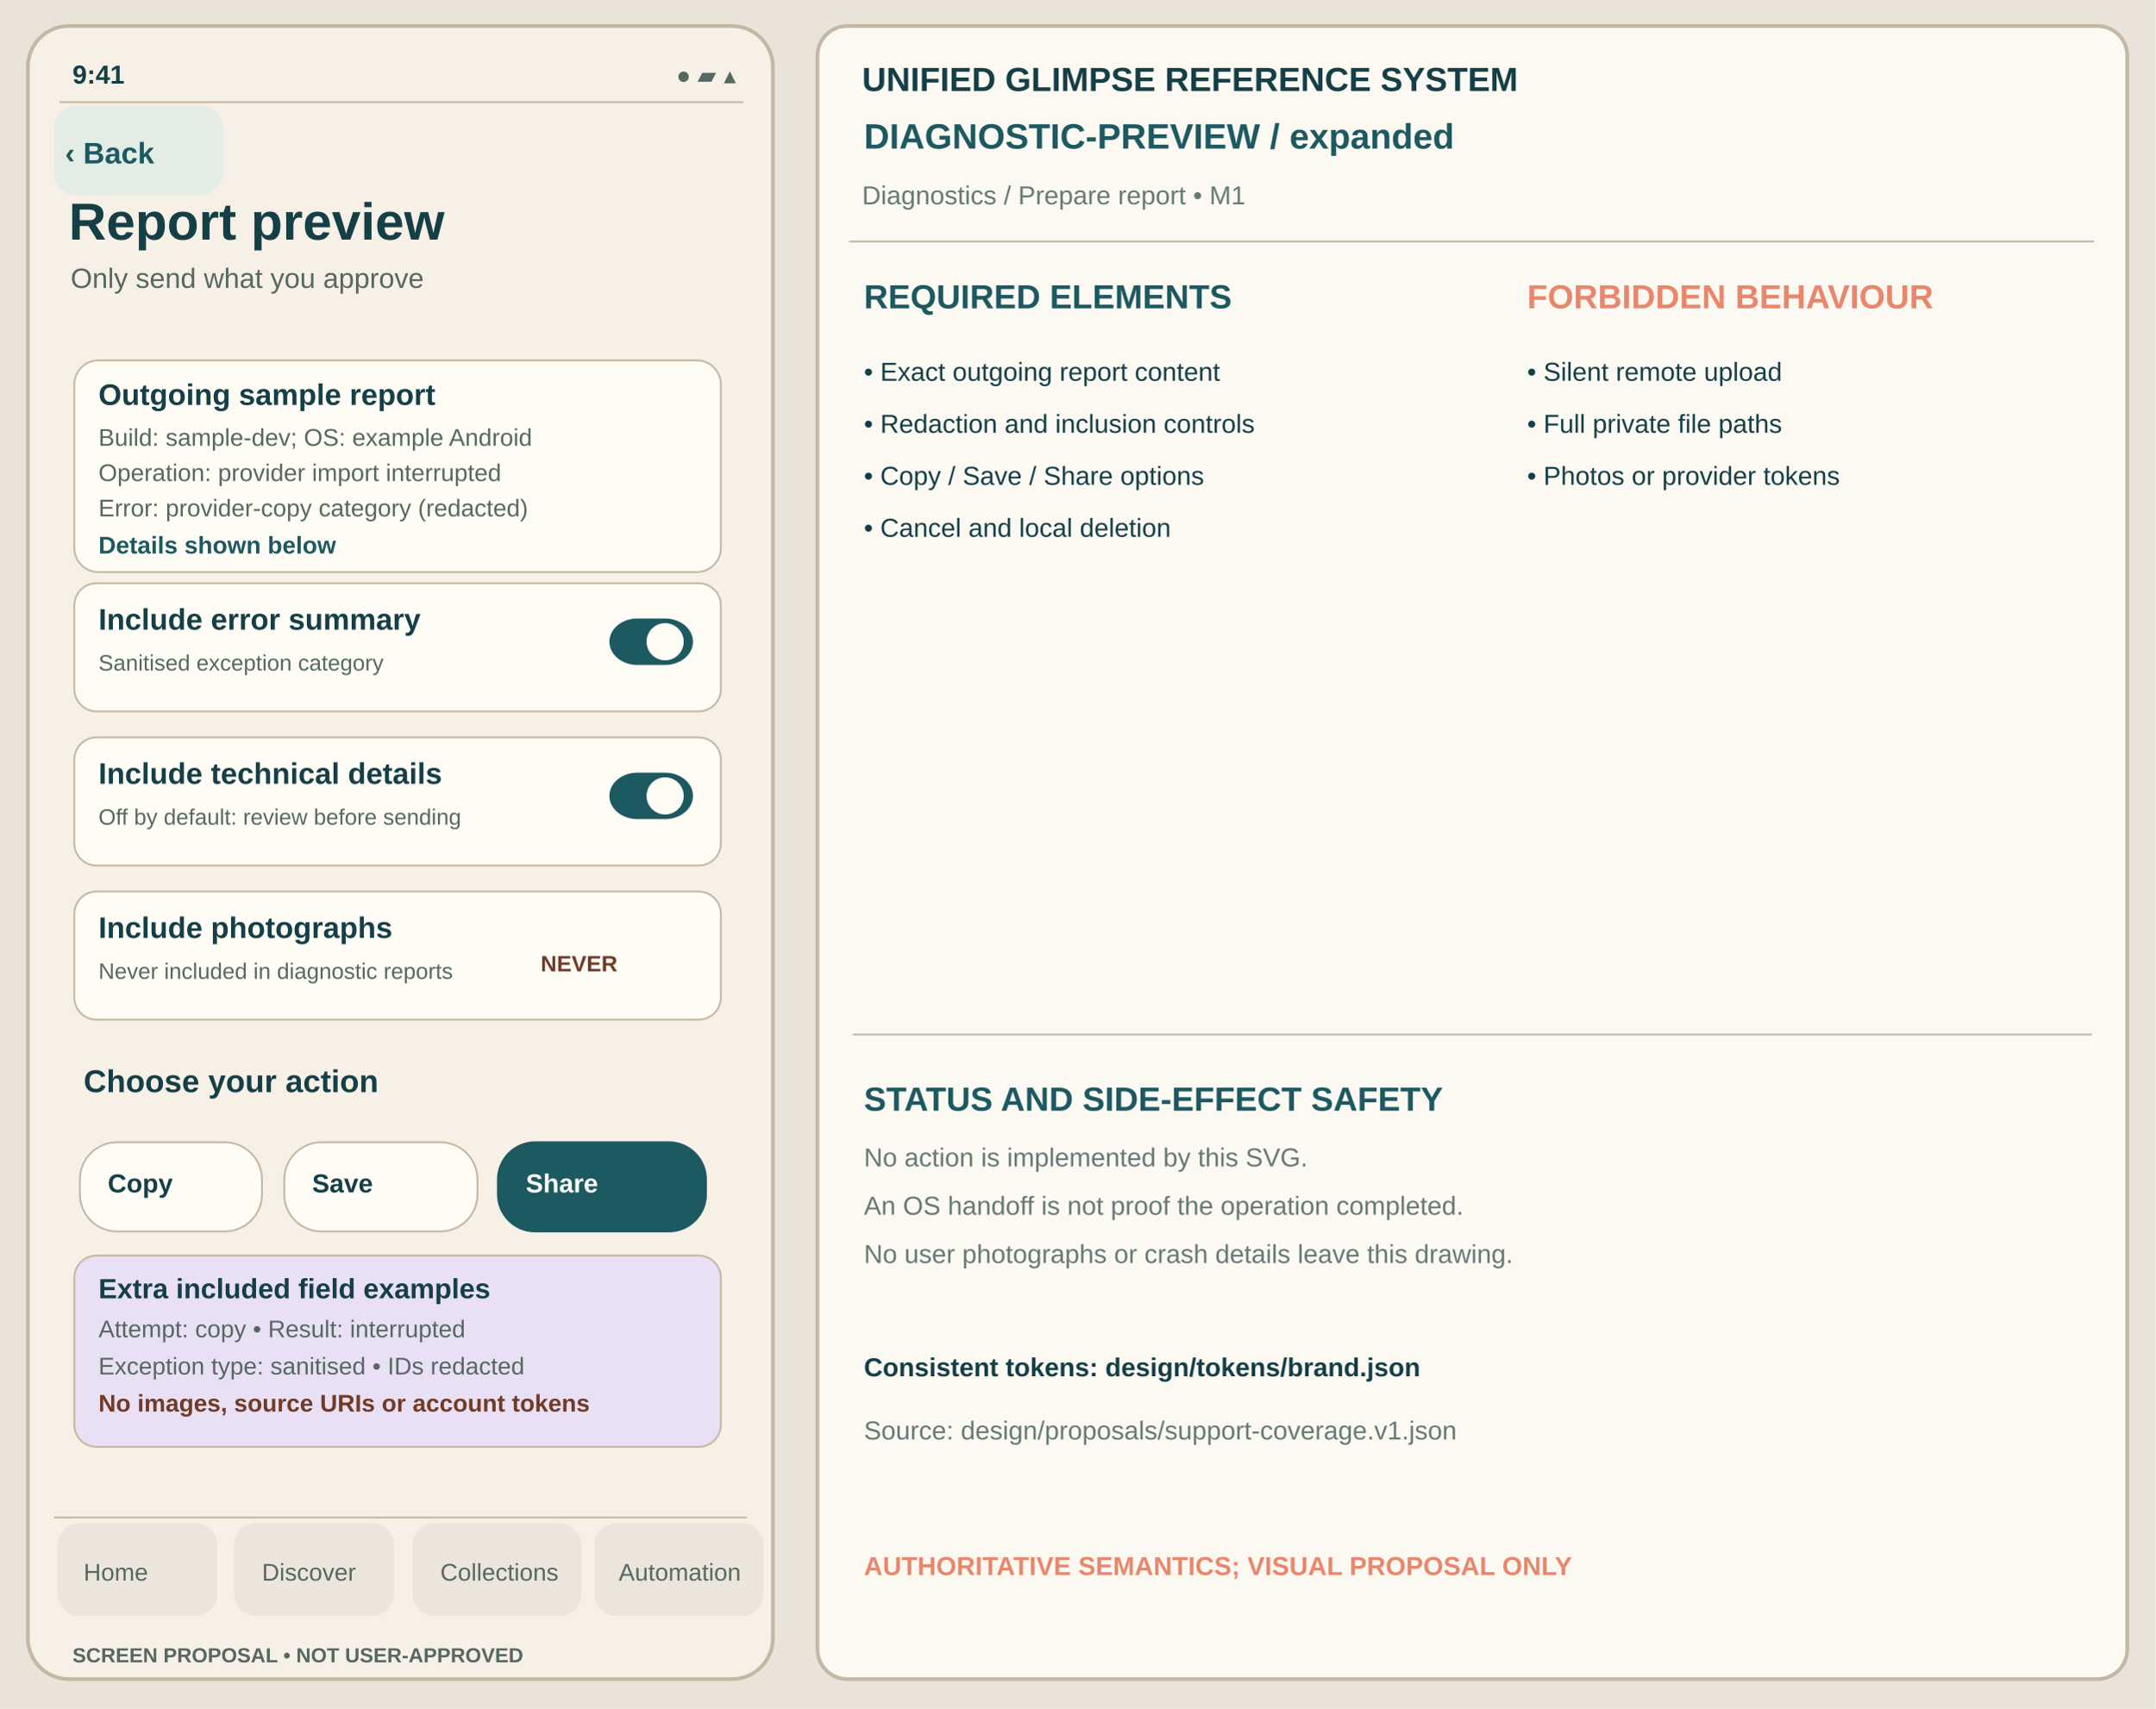
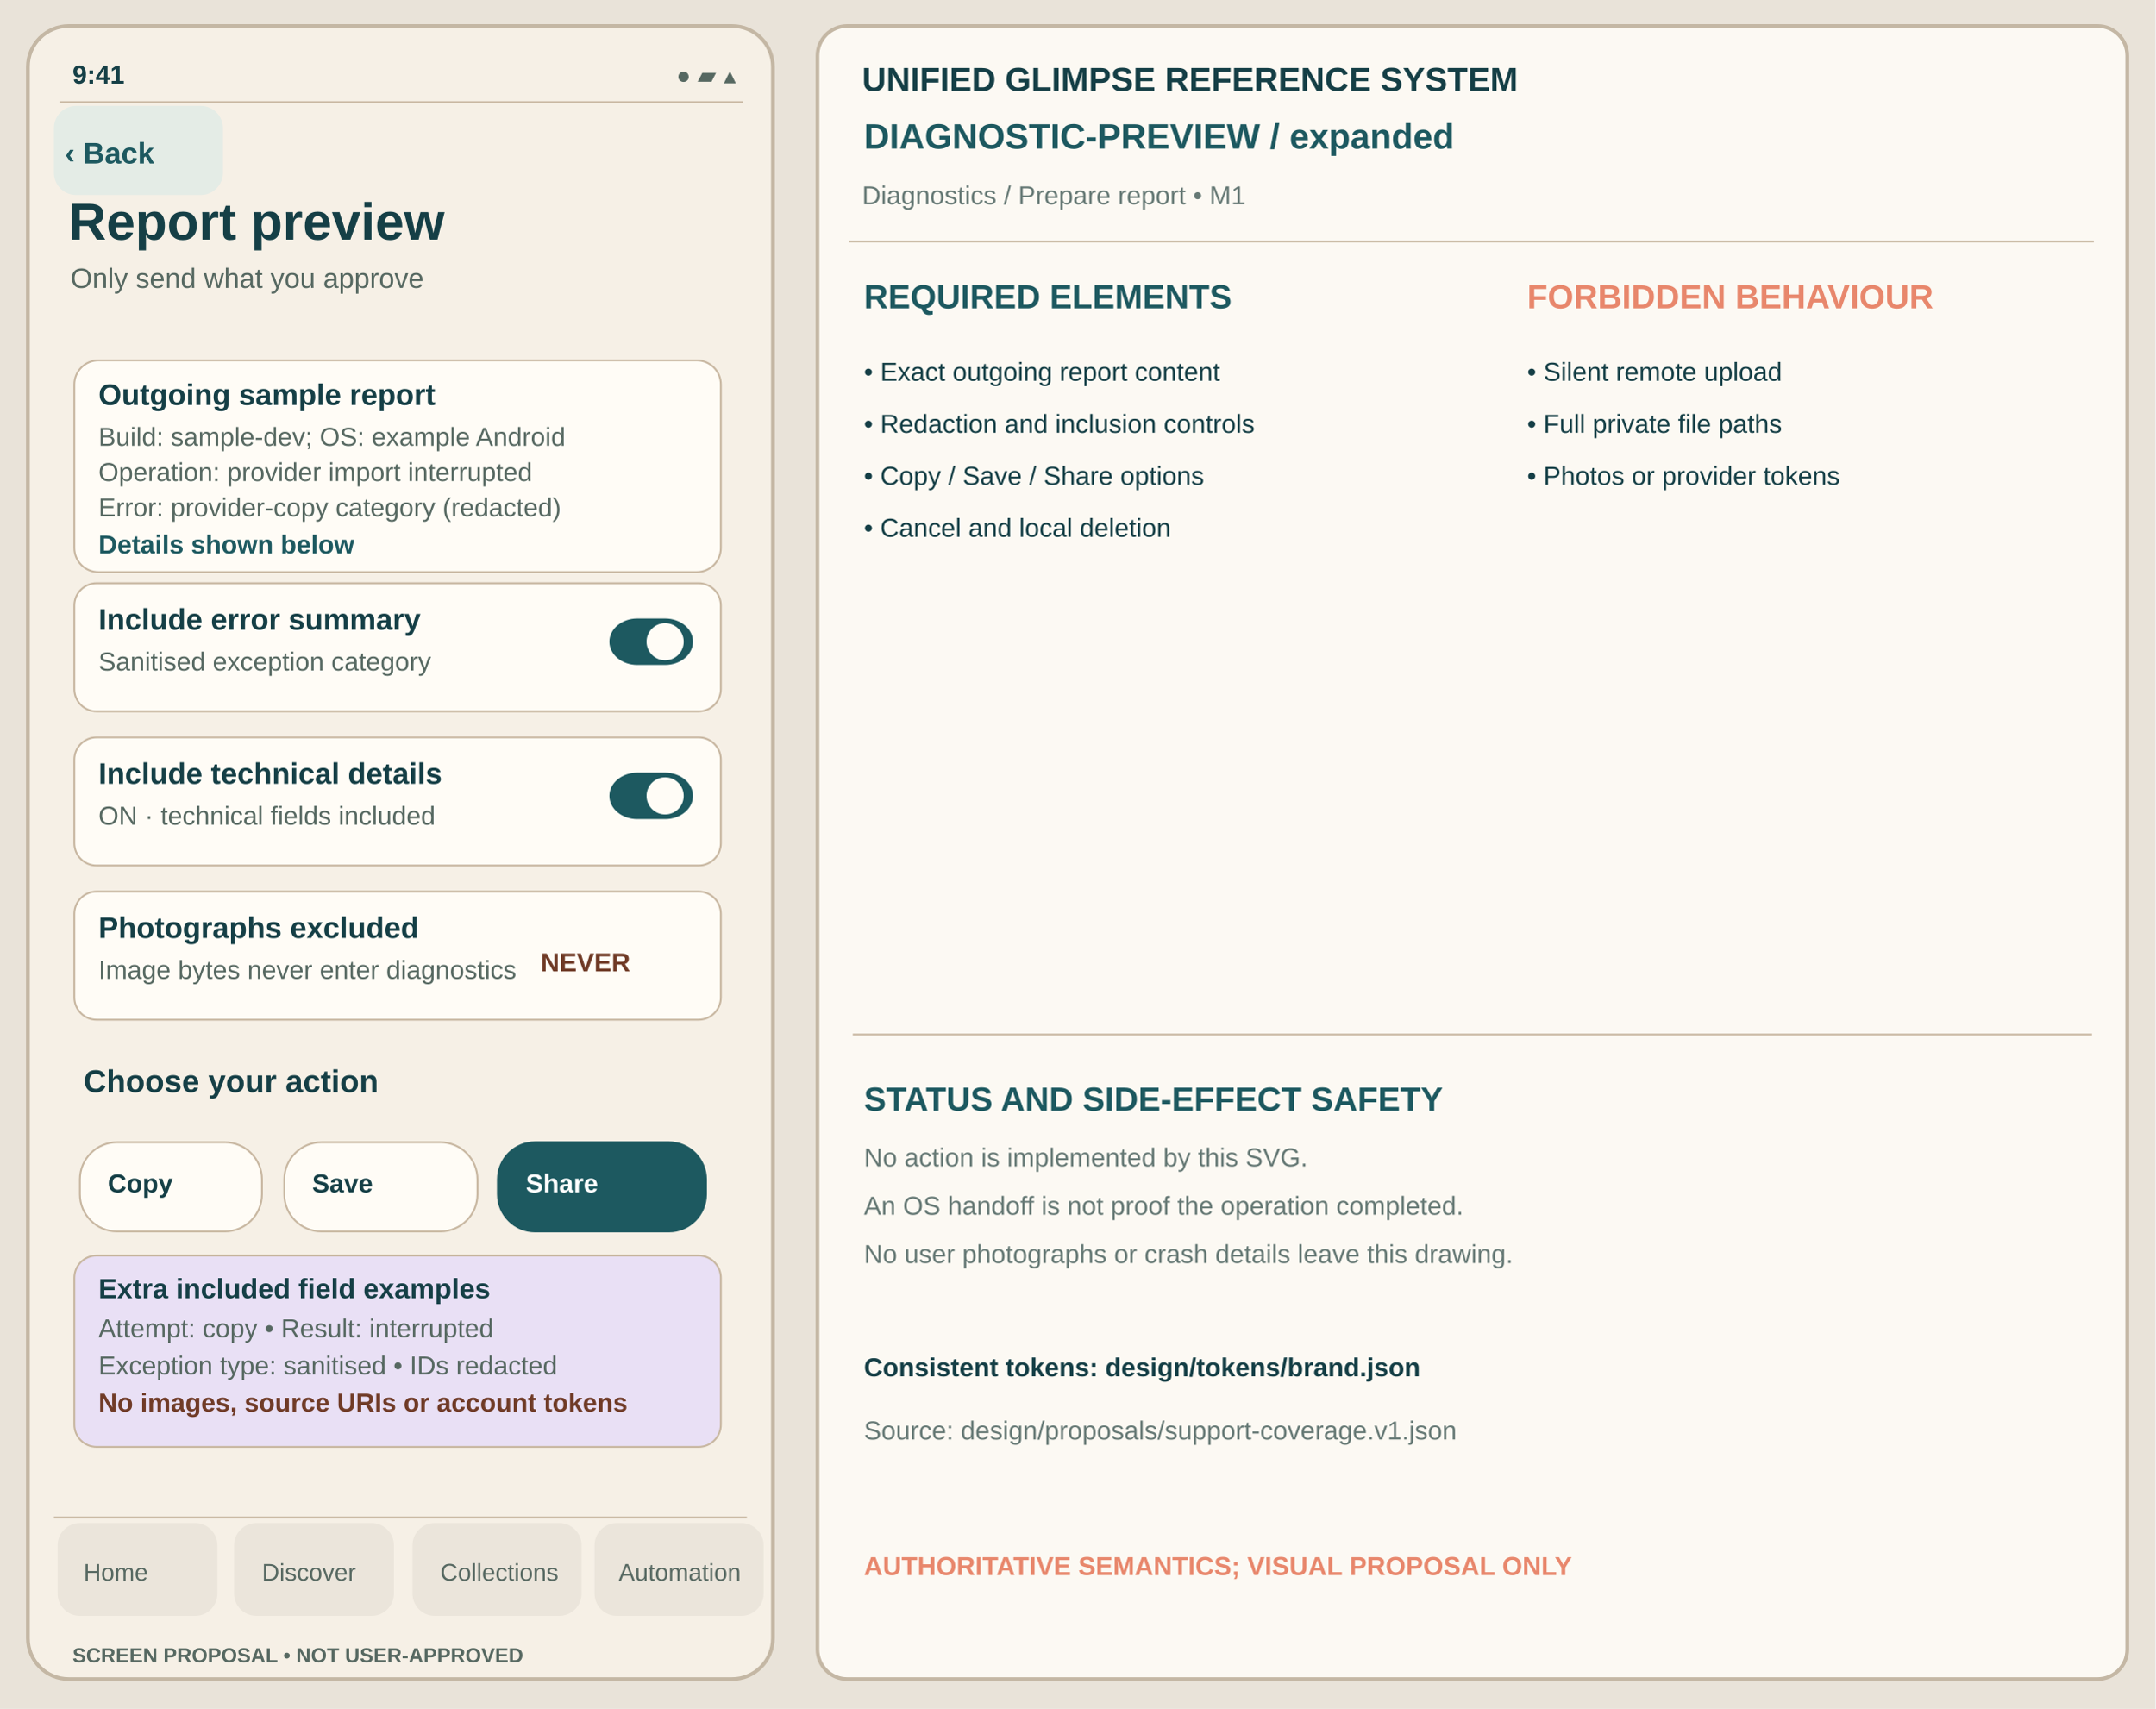
<svg xmlns="http://www.w3.org/2000/svg" viewBox="0 0 1160 920" width="1160" height="920" role="img" aria-label="Report preview expanded unapproved Glimpse visual reference">
  <rect width="1160" height="920" fill="#E9E3D9" />
  <rect x="15" y="14" width="401" height="890" rx="22" fill="#F6F0E6" stroke="#C4B7A4" stroke-width="2" />
  <text x="39" y="45" font-family="Arial,Helvetica,sans-serif" fill="#153F46" font-size="14" font-weight="600">9:41</text>
  <text x="364" y="45" font-family="Arial,Helvetica,sans-serif" fill="#566861" font-size="13" font-weight="400">●  ▰  ▴</text>
  <path d="M32 55h368" stroke="#C8B7A1" />
  <rect x="29" y="57" width="91" height="48" rx="12" fill="#E4ECE6" data-control="back" data-focus-order="1" data-hit-width="91" data-hit-height="48" />
  <text x="35" y="88" font-family="Arial,Helvetica,sans-serif" fill="#1D5960" font-size="16" font-weight="650">‹ Back</text>
  <text x="37" y="129" font-family="Arial,Helvetica,sans-serif" fill="#153F46" font-size="28" font-weight="700">Report preview</text>
  <text x="38" y="155" font-family="Arial,Helvetica,sans-serif" fill="#566861" font-size="15" font-weight="400">Only send what you approve</text>
  <g id="support-body" transform="translate(0,-24)">
    <rect x="40" y="218" width="348" height="114" rx="13" fill="#FFFCF6" stroke="#C8B7A1" />
    <text x="53" y="242" font-family="Arial,Helvetica,sans-serif" fill="#153F46" font-size="16" font-weight="700">Outgoing sample report</text>
-     <text x="53" y="264" font-family="Arial,Helvetica,sans-serif" fill="#566861" font-size="13">Build: sample-dev; OS: example Android</text>
-     <text x="53" y="283" font-family="Arial,Helvetica,sans-serif" fill="#566861" font-size="13">Operation: provider import interrupted</text>
-     <text x="53" y="302" font-family="Arial,Helvetica,sans-serif" fill="#566861" font-size="13">Error: provider-copy category (redacted)</text>
-     <text x="53" y="322" font-family="Arial,Helvetica,sans-serif" fill="#1D5960" font-size="13" font-weight="650">Details shown below</text>
+     <text x="53" y="264" font-family="Arial,Helvetica,sans-serif" fill="#566861" font-size="14">Build: sample-dev; OS: example Android</text>
+     <text x="53" y="283" font-family="Arial,Helvetica,sans-serif" fill="#566861" font-size="14">Operation: provider import interrupted</text>
+     <text x="53" y="302" font-family="Arial,Helvetica,sans-serif" fill="#566861" font-size="14">Error: provider-copy category (redacted)</text>
+     <text x="53" y="322" font-family="Arial,Helvetica,sans-serif" fill="#1D5960" font-size="14" font-weight="650">Details shown below</text>
    <rect data-control="include-error-summary" data-focus-order="2" data-hit-width="348" data-hit-height="69" x="40" y="338" width="348" height="69" rx="12" fill="#FFFCF6" stroke="#C8B7A1" stroke-width="1" />
    <text x="53" y="363" font-family="Arial,Helvetica,sans-serif" fill="#153F46" font-size="16" font-weight="650">Include error summary</text>
-     <text x="53" y="385" font-family="Arial,Helvetica,sans-serif" fill="#566861" font-size="12" font-weight="400">Sanitised exception category</text>
+     <text x="53" y="385" font-family="Arial,Helvetica,sans-serif" fill="#566861" font-size="14" font-weight="400">Sanitised exception category</text>
    <rect x="328" y="357" width="45" height="25" rx="15" fill="#1D5960" stroke="none" stroke-width="1" />
    <circle cx="358" cy="369.5" r="10" fill="#FFFCF6" />
    <rect data-control="include-technical-details" data-focus-order="3" data-hit-width="348" data-hit-height="69" x="40" y="421" width="348" height="69" rx="12" fill="#FFFCF6" stroke="#C8B7A1" stroke-width="1" />
    <text x="53" y="446" font-family="Arial,Helvetica,sans-serif" fill="#153F46" font-size="16" font-weight="650">Include technical details</text>
-     <text x="53" y="468" font-family="Arial,Helvetica,sans-serif" fill="#566861" font-size="12" font-weight="400">Off by default: review before sending</text>
+     <text x="53" y="468" font-family="Arial,Helvetica,sans-serif" fill="#566861" font-size="14" font-weight="400">ON · technical fields included</text>
    <rect x="328" y="440" width="45" height="25" rx="15" fill="#1D5960" stroke="none" stroke-width="1" />
    <circle cx="358" cy="452.5" r="10" fill="#FFFCF6" />
    <rect x="40" y="504" width="348" height="69" rx="12" fill="#FFFCF6" stroke="#C8B7A1" stroke-width="1" />
-     <text x="53" y="529" font-family="Arial,Helvetica,sans-serif" fill="#153F46" font-size="16" font-weight="650">Include photographs</text>
-     <text x="53" y="551" font-family="Arial,Helvetica,sans-serif" fill="#566861" font-size="12" font-weight="400">Never included in diagnostic reports</text>
-     <text x="291" y="547" font-family="Arial,Helvetica,sans-serif" fill="#703B27" font-size="12" font-weight="650">NEVER</text>
+     <text x="53" y="529" font-family="Arial,Helvetica,sans-serif" fill="#153F46" font-size="16" font-weight="650">Photographs excluded</text>
+     <text x="53" y="551" font-family="Arial,Helvetica,sans-serif" fill="#566861" font-size="14" font-weight="400">Image bytes never enter diagnostics</text>
+     <text x="291" y="547" font-family="Arial,Helvetica,sans-serif" fill="#703B27" font-size="14" font-weight="650">NEVER</text>
    <text x="45" y="612" font-family="Arial,Helvetica,sans-serif" fill="#153F46" font-size="17" font-weight="650">Choose your action</text>
-     <rect x="43" y="639" width="98" height="48" rx="20" fill="#FFFCF6" stroke="#C8B7A1" stroke-width="1" />
+     <rect x="43" y="639" width="98" height="48" rx="20" fill="#FFFCF6" stroke="#C8B7A1" stroke-width="1" data-control="task-copy" data-focus-order="10" data-hit-width="98" data-hit-height="48" data-action-label="Copy" />
    <text x="58" y="666" font-family="Arial,Helvetica,sans-serif" fill="#153F46" font-size="14" font-weight="650">Copy</text>
-     <rect x="153" y="639" width="104" height="48" rx="20" fill="#FFFCF6" stroke="#C8B7A1" stroke-width="1" />
+     <rect x="153" y="639" width="104" height="48" rx="20" fill="#FFFCF6" stroke="#C8B7A1" stroke-width="1" data-control="task-save" data-focus-order="11" data-hit-width="104" data-hit-height="48" data-action-label="Save" />
    <text x="168" y="666" font-family="Arial,Helvetica,sans-serif" fill="#153F46" font-size="14" font-weight="650">Save</text>
-     <rect x="268" y="639" width="112" height="48" rx="20" fill="#1D5960" stroke="#1D5960" stroke-width="1" />
+     <rect x="268" y="639" width="112" height="48" rx="20" fill="#1D5960" stroke="#1D5960" stroke-width="1" data-control="task-share" data-focus-order="12" data-hit-width="112" data-hit-height="48" data-action-label="Share" />
    <text x="283" y="666" font-family="Arial,Helvetica,sans-serif" fill="#FFFFFF" font-size="14" font-weight="650">Share</text>
    <rect x="40" y="700" width="348" height="103" rx="12" fill="#E9E0F5" stroke="#C8B7A1" />
    <text x="53" y="723" font-family="Arial,Helvetica,sans-serif" fill="#153F46" font-size="15" font-weight="700">Extra included field examples</text>
-     <text x="53" y="744" font-family="Arial,Helvetica,sans-serif" fill="#566861" font-size="13">Attempt: copy • Result: interrupted</text>
-     <text x="53" y="764" font-family="Arial,Helvetica,sans-serif" fill="#566861" font-size="13">Exception type: sanitised • IDs redacted</text>
-     <text x="53" y="784" font-family="Arial,Helvetica,sans-serif" fill="#703B27" font-size="13" font-weight="700">No images, source URIs or account tokens</text>
+     <text x="53" y="744" font-family="Arial,Helvetica,sans-serif" fill="#566861" font-size="14">Attempt: copy • Result: interrupted</text>
+     <text x="53" y="764" font-family="Arial,Helvetica,sans-serif" fill="#566861" font-size="14">Exception type: sanitised • IDs redacted</text>
+     <text x="53" y="784" font-family="Arial,Helvetica,sans-serif" fill="#703B27" font-size="14" font-weight="700">No images, source URIs or account tokens</text>
  </g>
  <path d="M29 817h373" stroke="#C8B7A1" />
  <g id="support-navigation" aria-label="Four tab destinations; static touch region proposal only">
    <rect x="31" y="820" width="86" height="50" rx="12" fill="#EBE5DB" data-control="nav-home" data-focus-order="90" data-hit-width="86" data-hit-height="50" />
    <rect x="126" y="820" width="86" height="50" rx="12" fill="#EBE5DB" data-control="nav-discover" data-focus-order="91" data-hit-width="86" data-hit-height="50" />
    <rect x="222" y="820" width="91" height="50" rx="12" fill="#EBE5DB" data-control="nav-collections" data-focus-order="92" data-hit-width="91" data-hit-height="50" />
    <rect x="320" y="820" width="91" height="50" rx="12" fill="#EBE5DB" data-control="nav-automation" data-focus-order="93" data-hit-width="91" data-hit-height="50" />
  </g>
  <text x="45" y="851" font-family="Arial,Helvetica,sans-serif" fill="#566861" font-size="13" font-weight="500">Home</text>
  <text x="141" y="851" font-family="Arial,Helvetica,sans-serif" fill="#566861" font-size="13" font-weight="500">Discover</text>
  <text x="237" y="851" font-family="Arial,Helvetica,sans-serif" fill="#566861" font-size="13" font-weight="500">Collections</text>
  <text x="333" y="851" font-family="Arial,Helvetica,sans-serif" fill="#566861" font-size="13" font-weight="500">Automation</text>
  <text x="39" y="895" font-family="Arial,Helvetica,sans-serif" fill="#566861" font-size="11" font-weight="650">SCREEN PROPOSAL • NOT USER-APPROVED</text>
  <rect x="440" y="14" width="705" height="890" rx="16" fill="#FCF9F3" stroke="#C4B7A4" stroke-width="2" />
  <text x="464" y="49" font-family="Arial,Helvetica,sans-serif" fill="#153F46" font-size="18" font-weight="700">UNIFIED GLIMPSE REFERENCE SYSTEM</text>
  <text x="465" y="80" font-family="Arial,Helvetica,sans-serif" fill="#1D5960" font-size="19" font-weight="650">DIAGNOSTIC-PREVIEW  /  expanded</text>
  <text x="464" y="110" font-family="Arial,Helvetica,sans-serif" fill="#667975" font-size="14" font-weight="400">Diagnostics / Prepare report  •  M1</text>
  <path d="M457 130h670" stroke="#C8B7A1" />
  <text x="465" y="166" font-family="Arial,Helvetica,sans-serif" fill="#1D5960" font-size="18" font-weight="700">REQUIRED ELEMENTS</text>
  <text x="822" y="166" font-family="Arial,Helvetica,sans-serif" fill="#E8876C" font-size="18" font-weight="700">FORBIDDEN BEHAVIOUR</text>
  <text x="465" y="205" font-family="Arial,Helvetica,sans-serif" fill="#153F46" font-size="14" font-weight="400">• Exact outgoing report content</text>
  <text x="465" y="233" font-family="Arial,Helvetica,sans-serif" fill="#153F46" font-size="14" font-weight="400">• Redaction and inclusion controls</text>
  <text x="465" y="261" font-family="Arial,Helvetica,sans-serif" fill="#153F46" font-size="14" font-weight="400">• Copy / Save / Share options</text>
  <text x="465" y="289" font-family="Arial,Helvetica,sans-serif" fill="#153F46" font-size="14" font-weight="400">• Cancel and local deletion</text>
  <text x="822" y="205" font-family="Arial,Helvetica,sans-serif" fill="#153F46" font-size="14" font-weight="400">• Silent remote upload</text>
  <text x="822" y="233" font-family="Arial,Helvetica,sans-serif" fill="#153F46" font-size="14" font-weight="400">• Full private file paths</text>
  <text x="822" y="261" font-family="Arial,Helvetica,sans-serif" fill="#153F46" font-size="14" font-weight="400">• Photos or provider tokens</text>
  <path d="M459 557h667" stroke="#C8B7A1" />
  <text x="465" y="598" font-family="Arial,Helvetica,sans-serif" fill="#1D5960" font-size="18" font-weight="700">STATUS AND SIDE-EFFECT SAFETY</text>
  <text x="465" y="628" font-family="Arial,Helvetica,sans-serif" fill="#667975" font-size="14" font-weight="400">No action is implemented by this SVG.</text>
  <text x="465" y="654" font-family="Arial,Helvetica,sans-serif" fill="#667975" font-size="14" font-weight="400">An OS handoff is not proof the operation completed.</text>
  <text x="465" y="680" font-family="Arial,Helvetica,sans-serif" fill="#667975" font-size="14" font-weight="400">No user photographs or crash details leave this drawing.</text>
  <text x="465" y="741" font-family="Arial,Helvetica,sans-serif" fill="#153F46" font-size="14" font-weight="650">Consistent tokens: design/tokens/brand.json</text>
  <text x="465" y="775" font-family="Arial,Helvetica,sans-serif" fill="#667975" font-size="14" font-weight="400">Source: design/proposals/support-coverage.v1.json</text>
  <text x="465" y="848" font-family="Arial,Helvetica,sans-serif" fill="#E8876C" font-size="14" font-weight="700">AUTHORITATIVE SEMANTICS; VISUAL PROPOSAL ONLY</text>
</svg>
